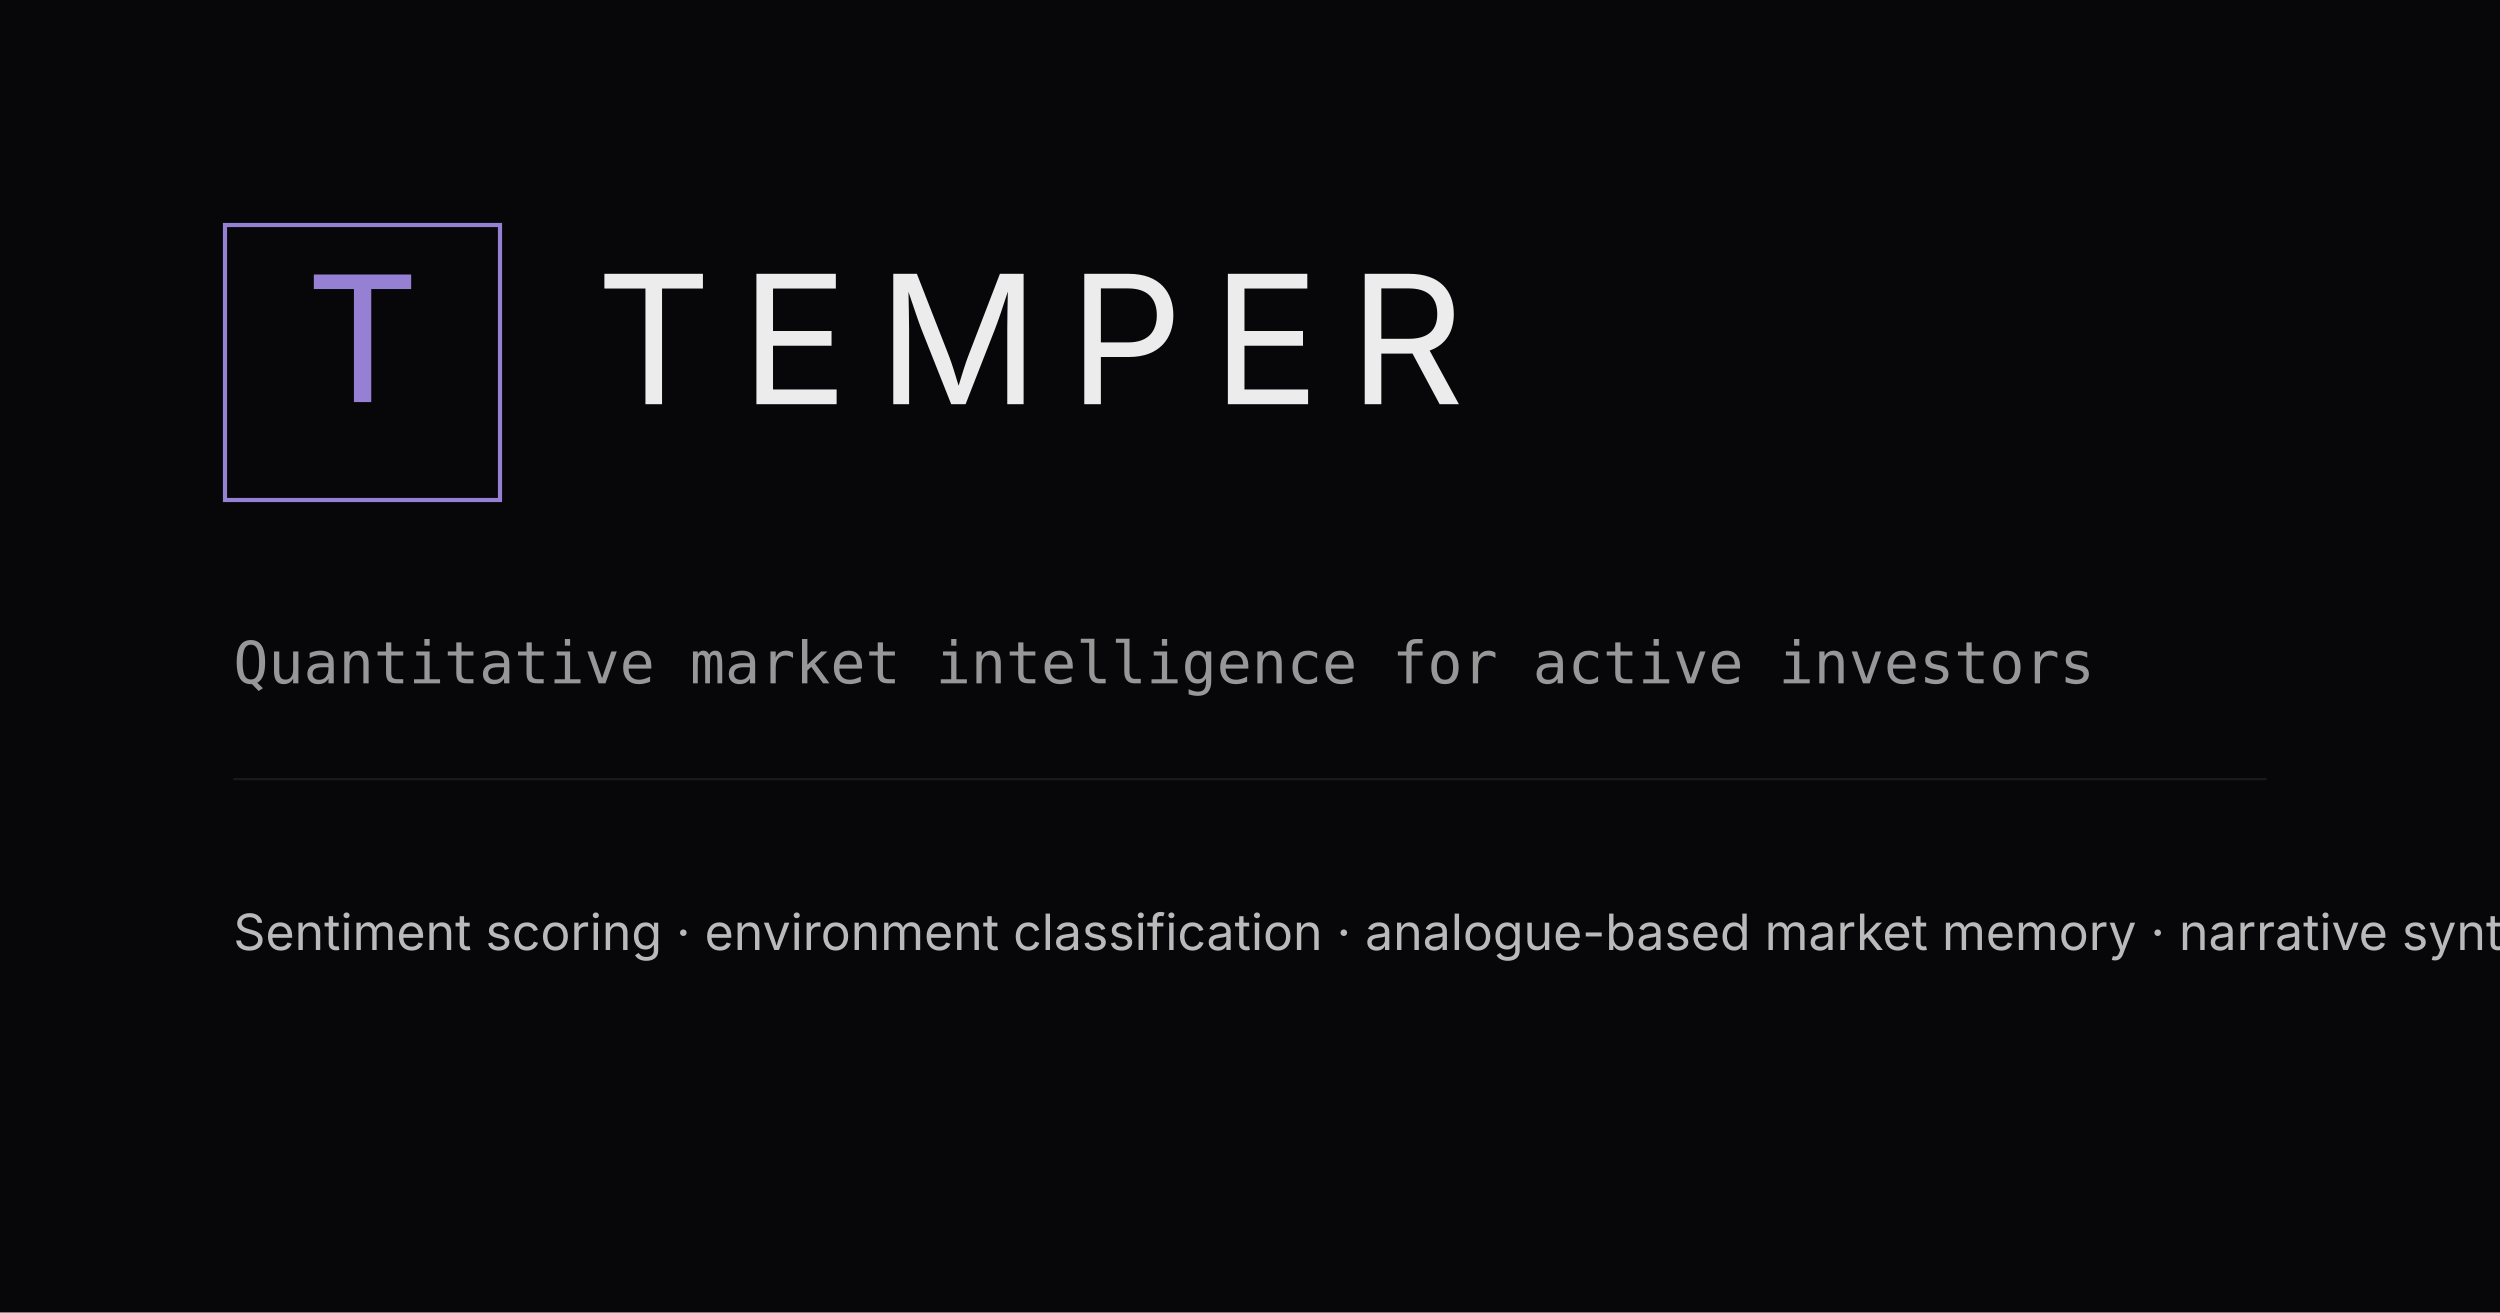
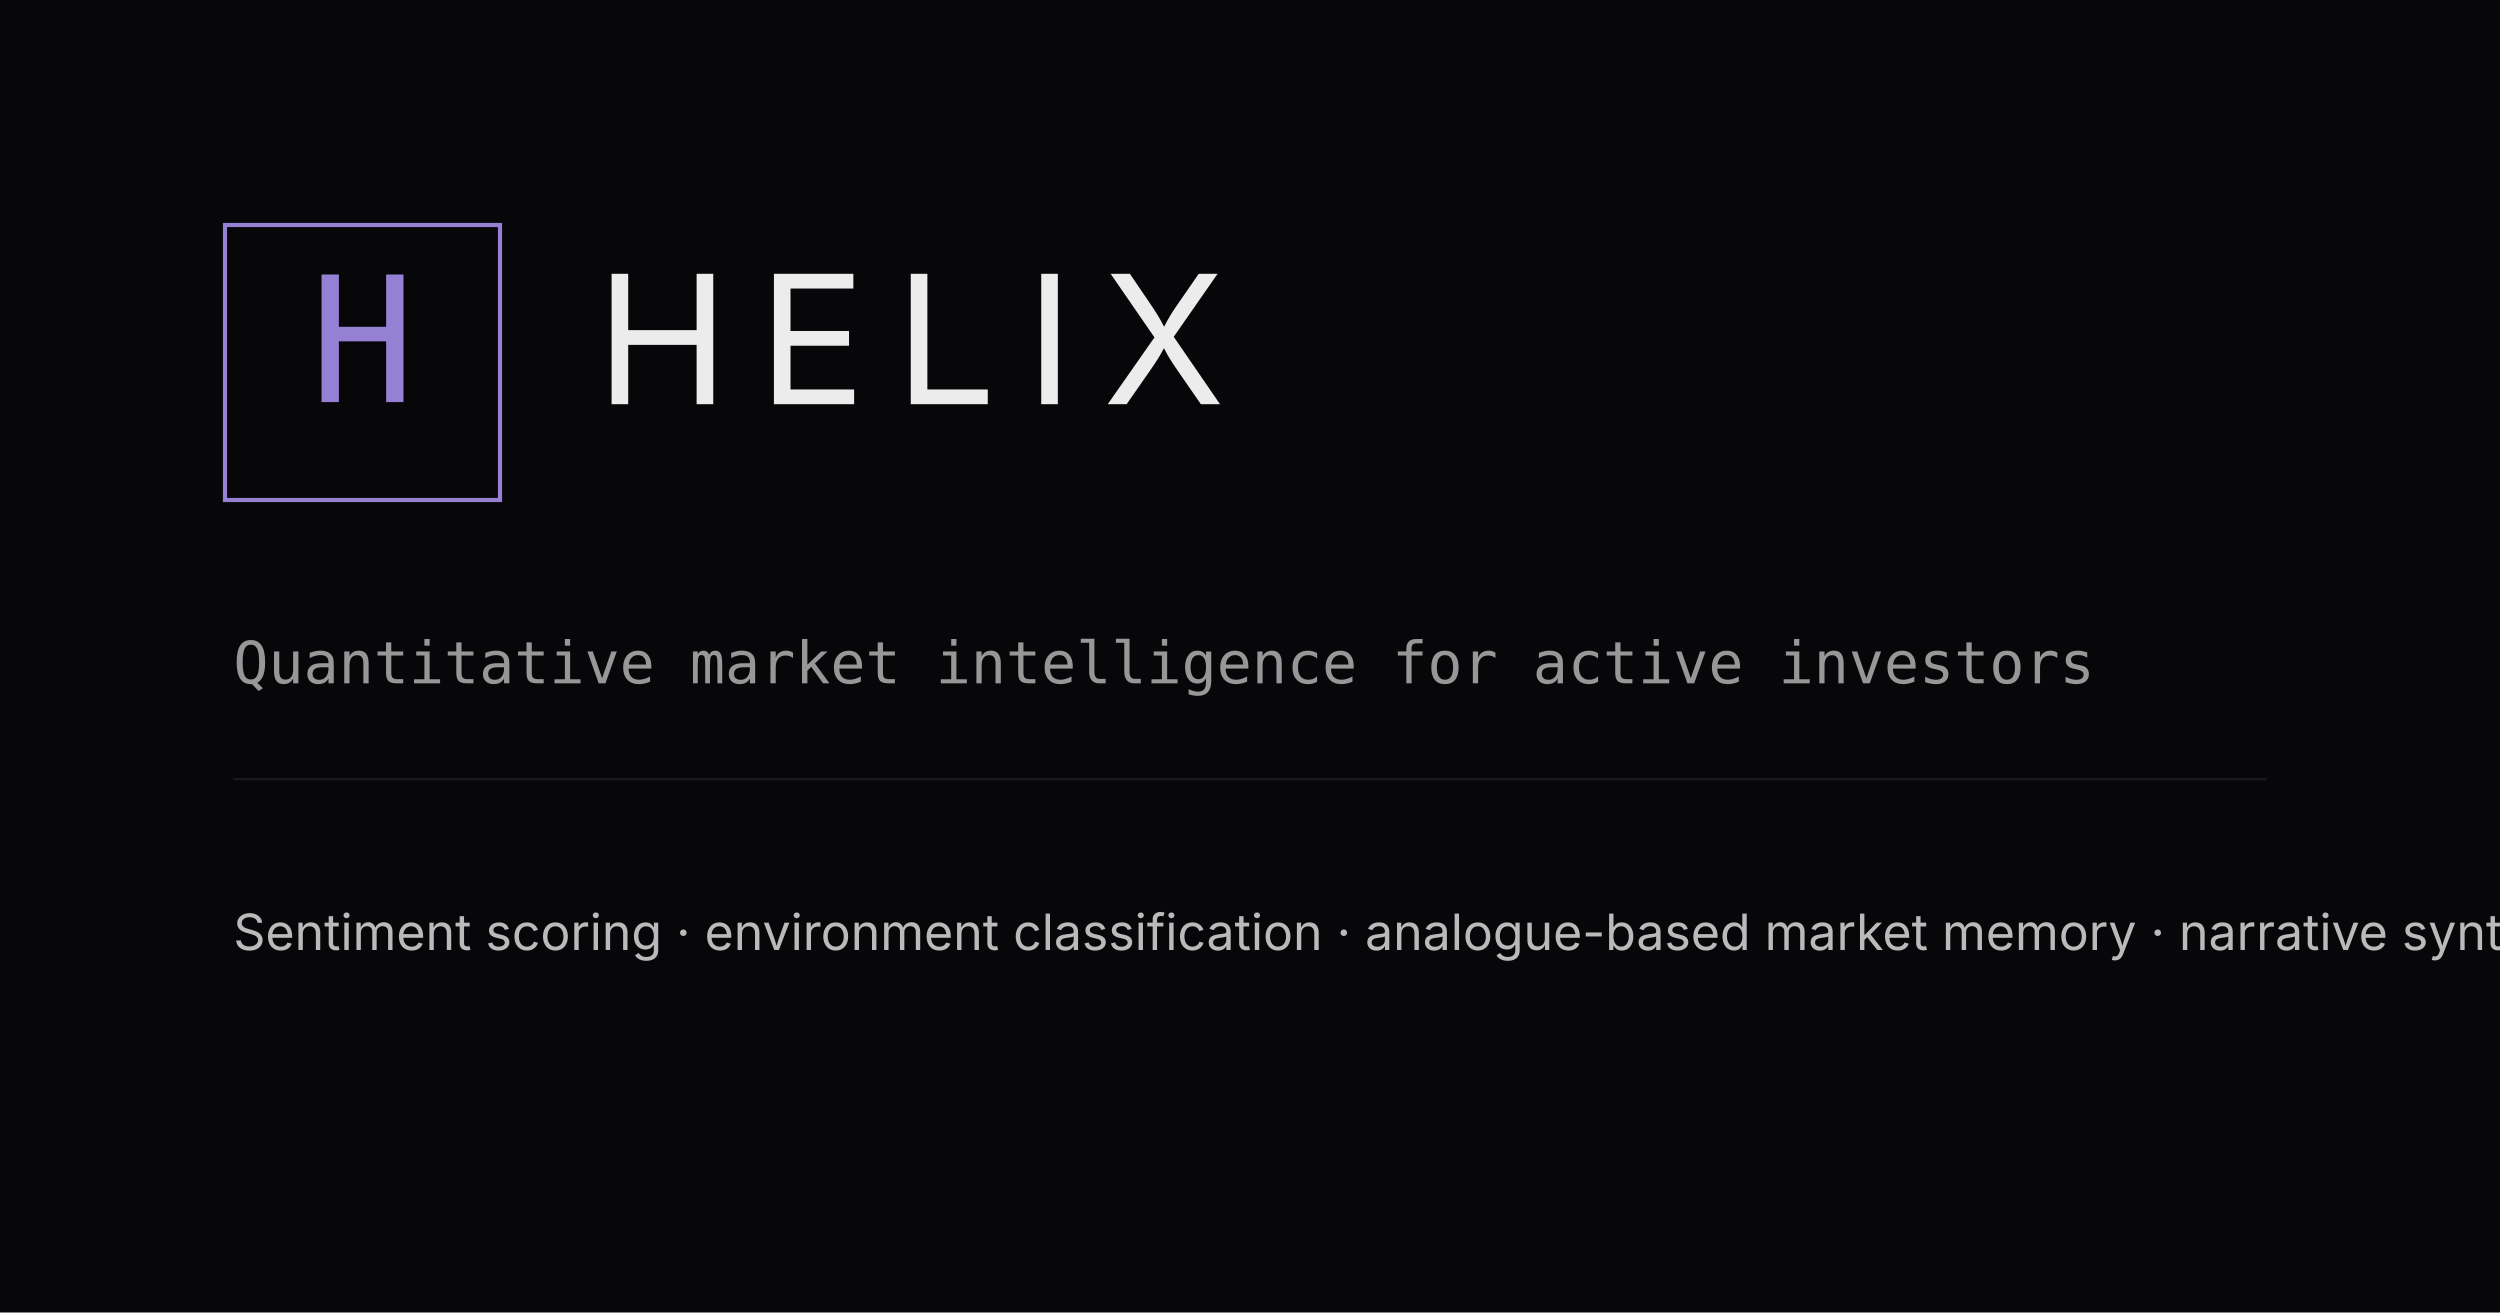
<svg xmlns="http://www.w3.org/2000/svg" viewBox="0 0 1200 630" role="img" aria-labelledby="title desc">
  <rect width="1200" height="630" fill="#07070a" />
  <rect x="108" y="108" width="132" height="132" fill="none" stroke="#9580d4" stroke-width="2" />
-   <text x="174" y="193" text-anchor="middle" font-family="'JetBrains Mono', 'SFMono-Regular', ui-monospace, monospace" font-size="84" font-weight="400" fill="#9580d4">T</text>
-   <text x="286" y="194" font-family="Inter, Arial, sans-serif" font-size="86" letter-spacing="14" text-transform="uppercase" fill="rgba(255,255,255,0.92)">TEMPER</text>
+   <text x="174" y="193" text-anchor="middle" font-family="'JetBrains Mono', 'SFMono-Regular', ui-monospace, monospace" font-size="84" font-weight="400" fill="#9580d4">H</text>
+   <text x="286" y="194" font-family="Inter, Arial, sans-serif" font-size="86" letter-spacing="14" text-transform="uppercase" fill="rgba(255,255,255,0.92)">HELIX</text>
  <text x="112" y="328" font-family="'JetBrains Mono', 'SFMono-Regular', ui-monospace, monospace" font-size="28" font-weight="300" fill="rgba(255,255,255,0.58)">Quantitative market intelligence for active investors</text>
  <line x1="112" y1="374" x2="1088" y2="374" stroke="rgba(255,255,255,0.08)" stroke-width="1" />
  <text x="112" y="456" font-family="Inter, Arial, sans-serif" font-size="24" fill="rgba(255,255,255,0.72)">Sentiment scoring · environment classification · analogue-based market memory · narrative synthesis</text>
</svg>
